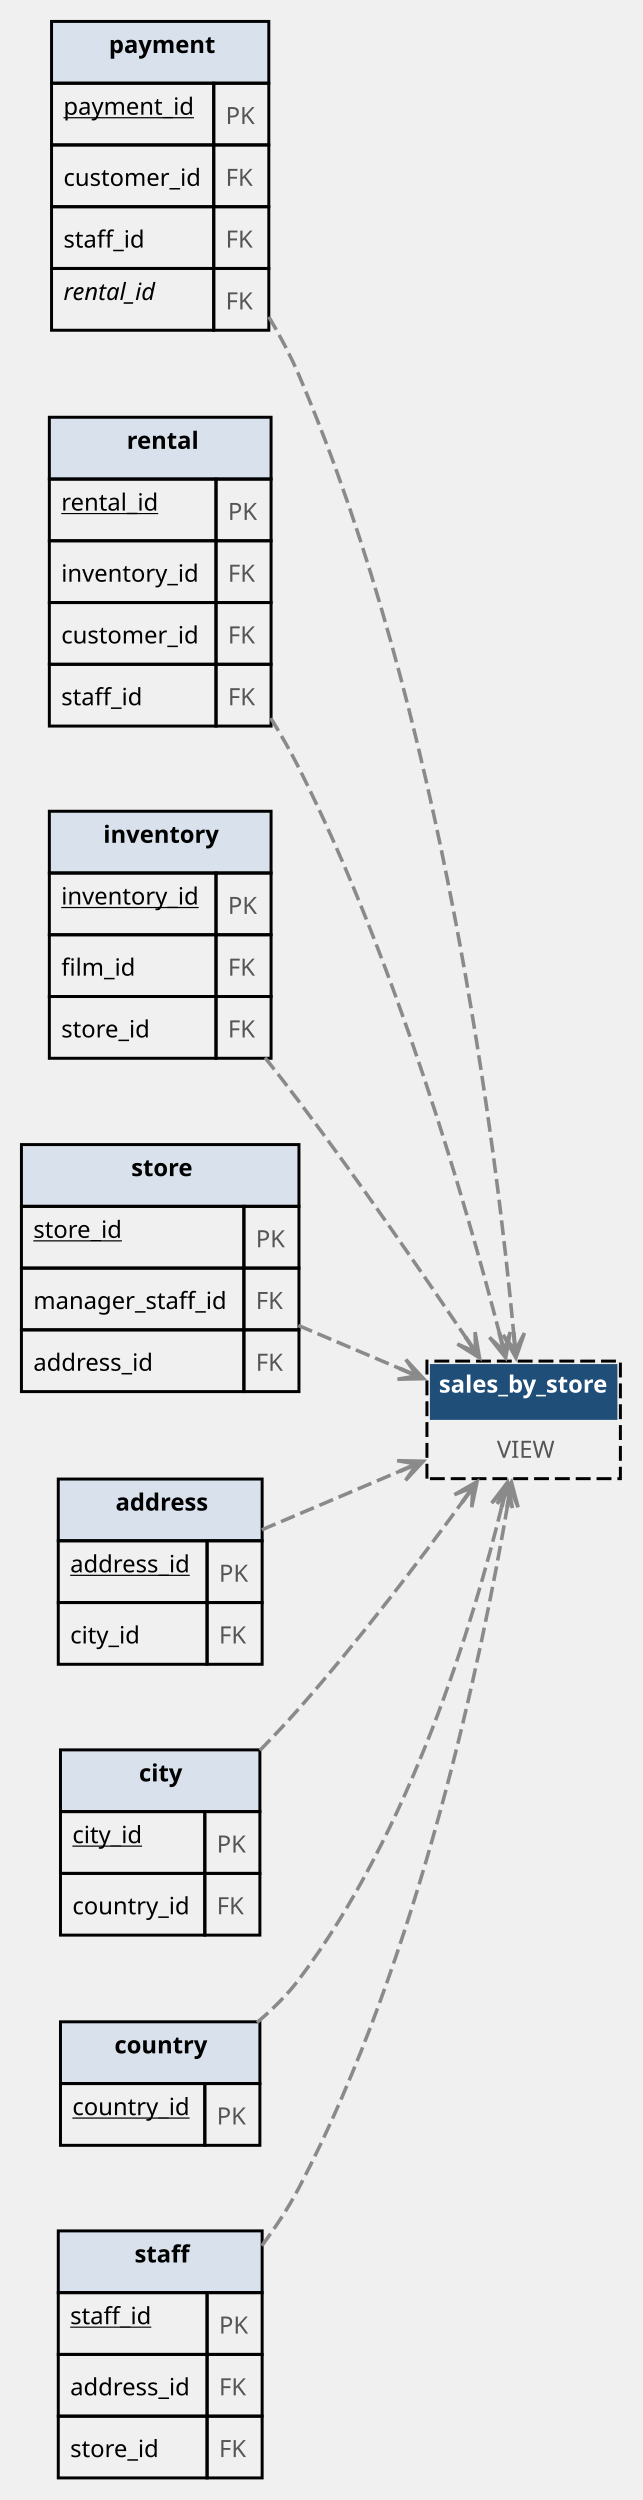
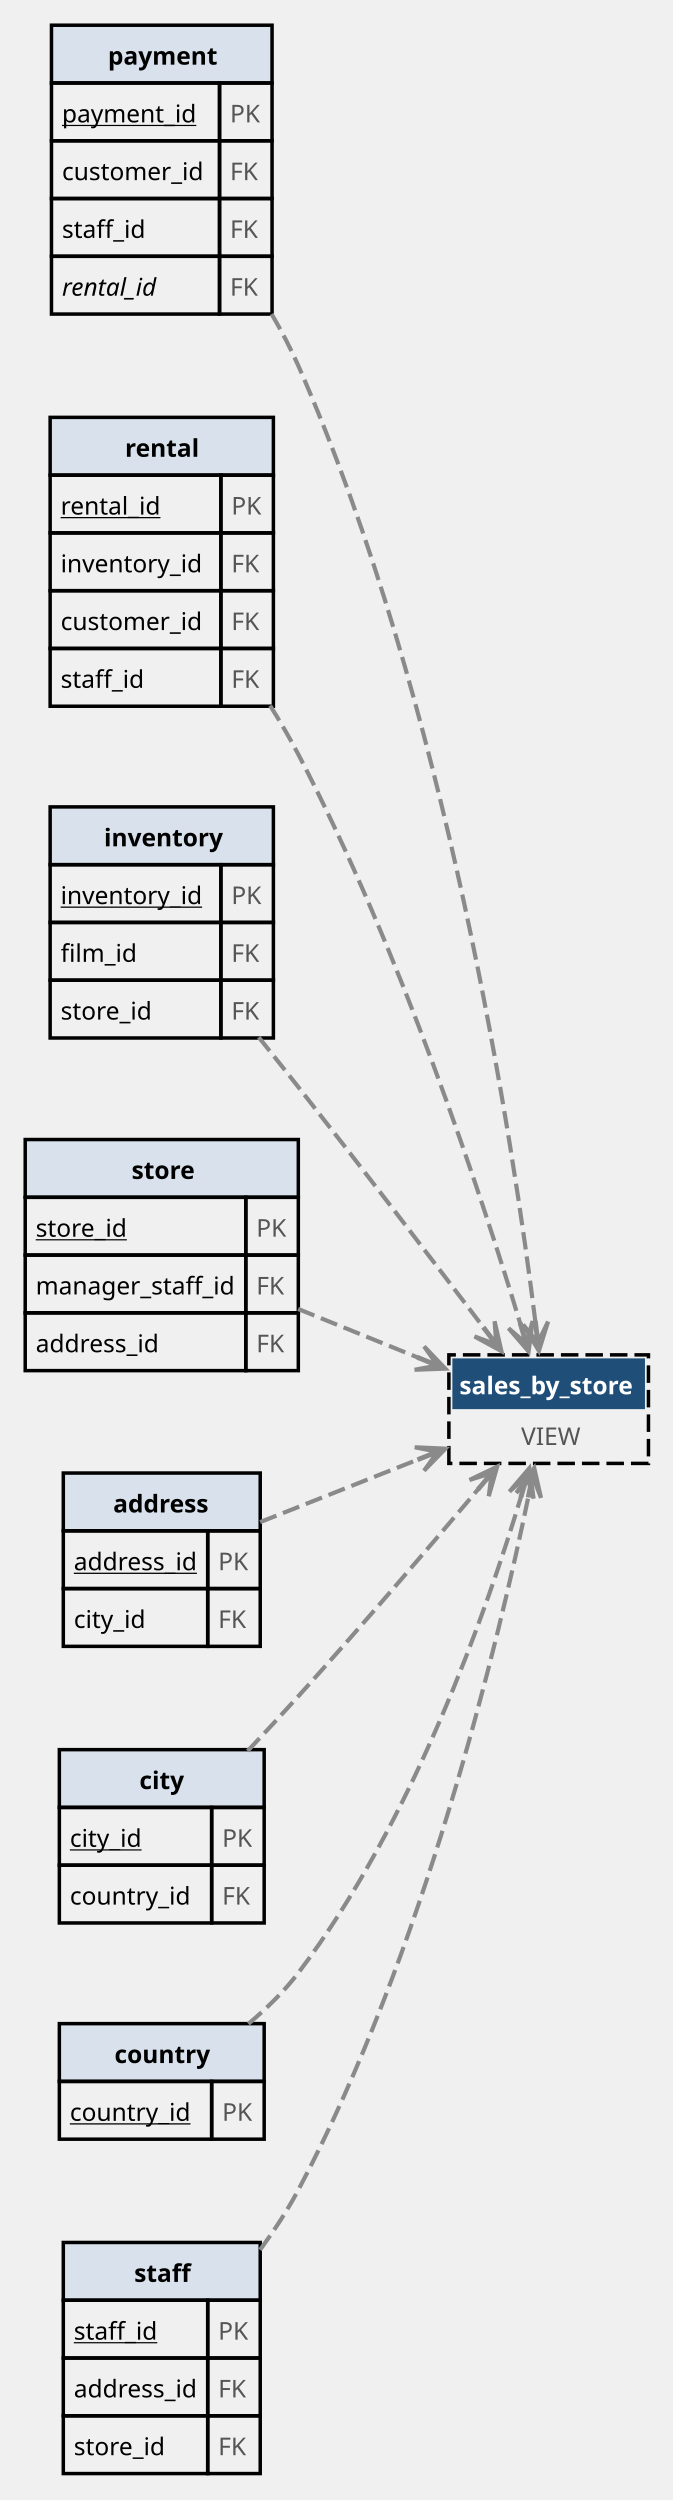
- <svg xmlns="http://www.w3.org/2000/svg" width="216pt" height="840pt" viewBox="0.00 0.00 216.00 840.00">
-   <g id="graph0" class="graph" transform="scale(1 1) rotate(0) translate(7.2 832.58)">
+ <svg xmlns="http://www.w3.org/2000/svg" width="192pt" height="714pt" viewBox="0.00 0.00 192.00 714.00">
+   <g id="graph0" class="graph" transform="scale(1 1) rotate(0) translate(7.2 706.45)">
    <g id="node1" class="node">
-       <polygon fill="none" stroke="#000000" stroke-dasharray="5,2" points="136.25,-335.75 136.25,-375.25 201.25,-375.25 201.25,-335.75 136.25,-335.75" />
-       <polygon fill="#1f4e79" stroke="none" stroke-dasharray="5,2" points="137.25,-355.5 137.25,-374.25 200.25,-374.25 200.25,-355.5 137.25,-355.5" />
-       <text xml:space="preserve" text-anchor="start" x="140.25" y="-364.65" font-family="Noto Sans KR" font-weight="bold" font-size="8.00" fill="#ffffff">sales_by_store</text>
-       <text xml:space="preserve" text-anchor="start" x="159.75" y="-342.75" font-family="Noto Sans KR" font-size="8.00" fill="#555555">VIEW</text>
+       <polygon fill="none" stroke="#000000" stroke-dasharray="5,2" points="121,-288.5 121,-319.5 178,-319.5 178,-288.5 121,-288.5" />
+       <polygon fill="#1f4e79" stroke="none" stroke-dasharray="5,2" points="122,-304 122,-318.5 177,-318.5 177,-304 122,-304" />
+       <text xml:space="preserve" text-anchor="start" x="124" y="-308.24" font-family="Noto Sans KR" font-weight="bold" font-size="7.00" fill="#ffffff">sales_by_store</text>
+       <text xml:space="preserve" text-anchor="start" x="141.62" y="-293.75" font-family="Noto Sans KR" font-size="7.00" fill="#555555">VIEW</text>
    </g>
    <g id="node2" class="node">
-       <polygon fill="#d9e2ec" stroke="none" points="10.12,-804.62 10.12,-825.38 83.12,-825.38 83.12,-804.62 10.12,-804.62" />
-       <polygon fill="none" stroke="#000000" points="10.12,-804.62 10.12,-825.38 83.12,-825.38 83.12,-804.62 10.12,-804.62" />
-       <text xml:space="preserve" text-anchor="start" x="29.38" y="-814.77" font-family="Noto Sans KR" font-weight="bold" font-size="8.00" fill="#000000">payment</text>
-       <polygon fill="none" stroke="#000000" points="10.12,-783.88 10.12,-804.62 64.62,-804.62 64.62,-783.88 10.12,-783.88" />
-       <text xml:space="preserve" text-anchor="start" x="14.12" y="-794.02" font-family="Noto Sans KR" text-decoration="underline" font-size="8.00">payment_id</text>
-       <polygon fill="none" stroke="#000000" points="64.62,-783.88 64.62,-804.62 83.12,-804.62 83.12,-783.88 64.62,-783.88" />
-       <text xml:space="preserve" text-anchor="start" x="68.62" y="-790.88" font-family="Noto Sans KR" font-size="8.00" fill="#555555">PK</text>
-       <polygon fill="none" stroke="#000000" points="10.12,-763.12 10.12,-783.88 64.62,-783.88 64.62,-763.12 10.12,-763.12" />
-       <text xml:space="preserve" text-anchor="start" x="14.12" y="-770.12" font-family="Noto Sans KR" font-size="8.00">customer_id</text>
-       <polygon fill="none" stroke="#000000" points="64.62,-763.12 64.62,-783.88 83.12,-783.88 83.12,-763.12 64.62,-763.12" />
-       <text xml:space="preserve" text-anchor="start" x="68.62" y="-770.12" font-family="Noto Sans KR" font-size="8.00" fill="#555555">FK</text>
-       <polygon fill="none" stroke="#000000" points="10.12,-742.38 10.12,-763.12 64.62,-763.12 64.62,-742.38 10.12,-742.38" />
-       <text xml:space="preserve" text-anchor="start" x="14.12" y="-749.38" font-family="Noto Sans KR" font-size="8.00">staff_id</text>
-       <polygon fill="none" stroke="#000000" points="64.62,-742.38 64.62,-763.12 83.12,-763.12 83.12,-742.38 64.62,-742.38" />
-       <text xml:space="preserve" text-anchor="start" x="68.62" y="-749.38" font-family="Noto Sans KR" font-size="8.00" fill="#555555">FK</text>
-       <polygon fill="none" stroke="#000000" points="10.12,-721.62 10.12,-742.38 64.62,-742.38 64.62,-721.62 10.12,-721.62" />
-       <text xml:space="preserve" text-anchor="start" x="14.12" y="-731.77" font-family="Noto Sans KR" font-style="italic" font-size="8.00">rental_id</text>
-       <polygon fill="none" stroke="#000000" points="64.62,-721.62 64.62,-742.38 83.12,-742.38 83.12,-721.62 64.62,-721.62" />
-       <text xml:space="preserve" text-anchor="start" x="68.62" y="-728.62" font-family="Noto Sans KR" font-size="8.00" fill="#555555">FK</text>
+       <polygon fill="#d9e2ec" stroke="none" points="7.5,-682.75 7.5,-699.25 70.5,-699.25 70.5,-682.75 7.5,-682.75" />
+       <polygon fill="none" stroke="#000000" points="7.5,-682.75 7.5,-699.25 70.5,-699.25 70.5,-682.75 7.5,-682.75" />
+       <text xml:space="preserve" text-anchor="start" x="23.62" y="-687.99" font-family="Noto Sans KR" font-weight="bold" font-size="7.00" fill="#000000">payment</text>
+       <polygon fill="none" stroke="#000000" points="7.5,-666.25 7.5,-682.75 55.5,-682.75 55.5,-666.25 7.5,-666.25" />
+       <text xml:space="preserve" text-anchor="start" x="10.5" y="-671.49" font-family="Noto Sans KR" text-decoration="underline" font-size="7.00">payment_id</text>
+       <polygon fill="none" stroke="#000000" points="55.5,-666.25 55.5,-682.75 70.5,-682.75 70.5,-666.25 55.5,-666.25" />
+       <text xml:space="preserve" text-anchor="start" x="58.5" y="-671.5" font-family="Noto Sans KR" font-size="7.00" fill="#555555">PK</text>
+       <polygon fill="none" stroke="#000000" points="7.5,-649.75 7.5,-666.25 55.5,-666.25 55.5,-649.75 7.5,-649.75" />
+       <text xml:space="preserve" text-anchor="start" x="10.5" y="-655" font-family="Noto Sans KR" font-size="7.00">customer_id</text>
+       <polygon fill="none" stroke="#000000" points="55.5,-649.75 55.5,-666.25 70.5,-666.25 70.5,-649.75 55.5,-649.75" />
+       <text xml:space="preserve" text-anchor="start" x="58.5" y="-655" font-family="Noto Sans KR" font-size="7.00" fill="#555555">FK</text>
+       <polygon fill="none" stroke="#000000" points="7.5,-633.25 7.5,-649.75 55.5,-649.75 55.5,-633.25 7.5,-633.25" />
+       <text xml:space="preserve" text-anchor="start" x="10.5" y="-638.5" font-family="Noto Sans KR" font-size="7.00">staff_id</text>
+       <polygon fill="none" stroke="#000000" points="55.5,-633.25 55.5,-649.75 70.5,-649.75 70.5,-633.25 55.5,-633.25" />
+       <text xml:space="preserve" text-anchor="start" x="58.5" y="-638.5" font-family="Noto Sans KR" font-size="7.00" fill="#555555">FK</text>
+       <polygon fill="none" stroke="#000000" points="7.5,-616.75 7.5,-633.25 55.5,-633.25 55.5,-616.75 7.5,-616.75" />
+       <text xml:space="preserve" text-anchor="start" x="10.5" y="-621.99" font-family="Noto Sans KR" font-style="italic" font-size="7.00">rental_id</text>
+       <polygon fill="none" stroke="#000000" points="55.5,-616.75 55.5,-633.25 70.5,-633.25 70.5,-616.75 55.5,-616.75" />
+       <text xml:space="preserve" text-anchor="start" x="58.5" y="-622" font-family="Noto Sans KR" font-size="7.00" fill="#555555">FK</text>
    </g>
    <g id="edge1" class="edge">
-       <path fill="none" stroke="#8a8a8a" stroke-width="1.2" stroke-dasharray="5,2" d="M83.12,-726.12C86.93,-719.73 90.43,-713.1 93.25,-706.5 141.66,-593.11 159.74,-445.26 165.46,-384" />
-       <polygon fill="#8a8a8a" stroke="#8a8a8a" stroke-width="1.2" points="166.14,-376.39 169.01,-384.68 166.02,-378.92 165.53,-384.36 165.43,-384.35 165.33,-384.35 165.82,-378.91 161.84,-384.03 166.14,-376.39" />
+       <path fill="none" stroke="#8a8a8a" stroke-width="1.2" stroke-dasharray="5,2" d="M70.37,-616.76C73.2,-611.93 75.82,-606.95 78,-602 120.32,-505.76 139.33,-380.38 145.78,-328.31" />
+       <polygon fill="#8a8a8a" stroke="#8a8a8a" stroke-width="1.2" points="146.71,-320.64 149.33,-329.01 146.5,-323.17 145.85,-328.59 145.75,-328.58 145.65,-328.57 146.3,-323.15 142.18,-328.15 146.71,-320.64" />
    </g>
    <g id="node3" class="node">
-       <polygon fill="#d9e2ec" stroke="none" points="9.38,-671.62 9.38,-692.38 83.88,-692.38 83.88,-671.62 9.38,-671.62" />
-       <polygon fill="none" stroke="#000000" points="9.38,-671.62 9.38,-692.38 83.88,-692.38 83.88,-671.62 9.38,-671.62" />
-       <text xml:space="preserve" text-anchor="start" x="35.38" y="-681.77" font-family="Noto Sans KR" font-weight="bold" font-size="8.00" fill="#000000">rental</text>
-       <polygon fill="none" stroke="#000000" points="9.38,-650.88 9.38,-671.62 65.38,-671.62 65.38,-650.88 9.38,-650.88" />
-       <text xml:space="preserve" text-anchor="start" x="13.38" y="-661.02" font-family="Noto Sans KR" text-decoration="underline" font-size="8.00">rental_id</text>
-       <polygon fill="none" stroke="#000000" points="65.38,-650.88 65.38,-671.62 83.88,-671.62 83.88,-650.88 65.38,-650.88" />
-       <text xml:space="preserve" text-anchor="start" x="69.38" y="-657.88" font-family="Noto Sans KR" font-size="8.00" fill="#555555">PK</text>
-       <polygon fill="none" stroke="#000000" points="9.38,-630.12 9.38,-650.88 65.38,-650.88 65.38,-630.12 9.38,-630.12" />
-       <text xml:space="preserve" text-anchor="start" x="13.38" y="-637.12" font-family="Noto Sans KR" font-size="8.00">inventory_id</text>
-       <polygon fill="none" stroke="#000000" points="65.38,-630.12 65.38,-650.88 83.88,-650.88 83.88,-630.12 65.38,-630.12" />
-       <text xml:space="preserve" text-anchor="start" x="69.38" y="-637.12" font-family="Noto Sans KR" font-size="8.00" fill="#555555">FK</text>
-       <polygon fill="none" stroke="#000000" points="9.38,-609.38 9.38,-630.12 65.38,-630.12 65.38,-609.38 9.38,-609.38" />
-       <text xml:space="preserve" text-anchor="start" x="13.38" y="-616.38" font-family="Noto Sans KR" font-size="8.00">customer_id</text>
-       <polygon fill="none" stroke="#000000" points="65.38,-609.38 65.38,-630.12 83.88,-630.12 83.88,-609.38 65.38,-609.38" />
-       <text xml:space="preserve" text-anchor="start" x="69.38" y="-616.38" font-family="Noto Sans KR" font-size="8.00" fill="#555555">FK</text>
-       <polygon fill="none" stroke="#000000" points="9.38,-588.62 9.38,-609.38 65.38,-609.38 65.38,-588.62 9.38,-588.62" />
-       <text xml:space="preserve" text-anchor="start" x="13.38" y="-595.62" font-family="Noto Sans KR" font-size="8.00">staff_id</text>
-       <polygon fill="none" stroke="#000000" points="65.38,-588.62 65.38,-609.38 83.88,-609.38 83.88,-588.62 65.38,-588.62" />
-       <text xml:space="preserve" text-anchor="start" x="69.38" y="-595.62" font-family="Noto Sans KR" font-size="8.00" fill="#555555">FK</text>
+       <polygon fill="#d9e2ec" stroke="none" points="7.12,-570.75 7.12,-587.25 70.88,-587.25 70.88,-570.75 7.12,-570.75" />
+       <polygon fill="none" stroke="#000000" points="7.12,-570.75 7.12,-587.25 70.88,-587.25 70.88,-570.75 7.12,-570.75" />
+       <text xml:space="preserve" text-anchor="start" x="28.5" y="-575.99" font-family="Noto Sans KR" font-weight="bold" font-size="7.00" fill="#000000">rental</text>
+       <polygon fill="none" stroke="#000000" points="7.12,-554.25 7.12,-570.75 55.88,-570.75 55.88,-554.25 7.12,-554.25" />
+       <text xml:space="preserve" text-anchor="start" x="10.12" y="-559.49" font-family="Noto Sans KR" text-decoration="underline" font-size="7.00">rental_id</text>
+       <polygon fill="none" stroke="#000000" points="55.88,-554.25 55.88,-570.75 70.88,-570.75 70.88,-554.25 55.88,-554.25" />
+       <text xml:space="preserve" text-anchor="start" x="58.88" y="-559.5" font-family="Noto Sans KR" font-size="7.00" fill="#555555">PK</text>
+       <polygon fill="none" stroke="#000000" points="7.12,-537.75 7.12,-554.25 55.88,-554.25 55.88,-537.75 7.12,-537.75" />
+       <text xml:space="preserve" text-anchor="start" x="10.12" y="-543" font-family="Noto Sans KR" font-size="7.00">inventory_id</text>
+       <polygon fill="none" stroke="#000000" points="55.88,-537.75 55.88,-554.25 70.88,-554.25 70.88,-537.75 55.88,-537.75" />
+       <text xml:space="preserve" text-anchor="start" x="58.88" y="-543" font-family="Noto Sans KR" font-size="7.00" fill="#555555">FK</text>
+       <polygon fill="none" stroke="#000000" points="7.12,-521.25 7.12,-537.75 55.88,-537.75 55.88,-521.25 7.12,-521.25" />
+       <text xml:space="preserve" text-anchor="start" x="10.12" y="-526.5" font-family="Noto Sans KR" font-size="7.00">customer_id</text>
+       <polygon fill="none" stroke="#000000" points="55.88,-521.25 55.88,-537.75 70.88,-537.75 70.88,-521.25 55.88,-521.25" />
+       <text xml:space="preserve" text-anchor="start" x="58.88" y="-526.5" font-family="Noto Sans KR" font-size="7.00" fill="#555555">FK</text>
+       <polygon fill="none" stroke="#000000" points="7.12,-504.75 7.12,-521.25 55.88,-521.25 55.88,-504.75 7.12,-504.75" />
+       <text xml:space="preserve" text-anchor="start" x="10.12" y="-510" font-family="Noto Sans KR" font-size="7.00">staff_id</text>
+       <polygon fill="none" stroke="#000000" points="55.88,-504.75 55.88,-521.25 70.88,-521.25 70.88,-504.75 55.88,-504.75" />
+       <text xml:space="preserve" text-anchor="start" x="58.88" y="-510" font-family="Noto Sans KR" font-size="7.00" fill="#555555">FK</text>
    </g>
    <g id="edge2" class="edge">
-       <path fill="none" stroke="#8a8a8a" stroke-width="1.2" stroke-dasharray="5,2" d="M83.77,-591.31C87.19,-585.77 90.43,-580.1 93.25,-574.5 125.99,-509.47 149.72,-426.72 160.78,-383.95" />
-       <polygon fill="#8a8a8a" stroke="#8a8a8a" stroke-width="1.2" points="162.71,-376.38 164.23,-385.02 162.18,-378.86 160.83,-384.16 160.74,-384.13 160.64,-384.11 161.99,-378.81 157.25,-383.24 162.71,-376.38" />
+       <path fill="none" stroke="#8a8a8a" stroke-width="1.2" stroke-dasharray="5,2" d="M69.95,-504.93C72.83,-500.33 75.58,-495.63 78,-491 107.26,-435.14 130.51,-364.34 141.53,-327.97" />
+       <polygon fill="#8a8a8a" stroke="#8a8a8a" stroke-width="1.2" points="143.77,-320.48 144.93,-329.17 143.14,-322.94 141.58,-328.17 141.48,-328.14 141.39,-328.11 142.95,-322.88 138.03,-327.11 143.77,-320.48" />
    </g>
    <g id="node4" class="node">
-       <polygon fill="#d9e2ec" stroke="none" points="9.38,-539.25 9.38,-560 83.88,-560 83.88,-539.25 9.38,-539.25" />
-       <polygon fill="none" stroke="#000000" points="9.38,-539.25 9.38,-560 83.88,-560 83.88,-539.25 9.38,-539.25" />
-       <text xml:space="preserve" text-anchor="start" x="27.5" y="-549.4" font-family="Noto Sans KR" font-weight="bold" font-size="8.00" fill="#000000">inventory</text>
-       <polygon fill="none" stroke="#000000" points="9.38,-518.5 9.38,-539.25 65.38,-539.25 65.38,-518.5 9.38,-518.5" />
-       <text xml:space="preserve" text-anchor="start" x="13.38" y="-528.65" font-family="Noto Sans KR" text-decoration="underline" font-size="8.00">inventory_id</text>
-       <polygon fill="none" stroke="#000000" points="65.38,-518.5 65.38,-539.25 83.88,-539.25 83.88,-518.5 65.38,-518.5" />
-       <text xml:space="preserve" text-anchor="start" x="69.38" y="-525.5" font-family="Noto Sans KR" font-size="8.00" fill="#555555">PK</text>
-       <polygon fill="none" stroke="#000000" points="9.38,-497.75 9.38,-518.5 65.38,-518.5 65.38,-497.75 9.38,-497.75" />
-       <text xml:space="preserve" text-anchor="start" x="13.38" y="-504.75" font-family="Noto Sans KR" font-size="8.00">film_id</text>
-       <polygon fill="none" stroke="#000000" points="65.38,-497.75 65.38,-518.5 83.88,-518.5 83.88,-497.75 65.38,-497.75" />
-       <text xml:space="preserve" text-anchor="start" x="69.38" y="-504.75" font-family="Noto Sans KR" font-size="8.00" fill="#555555">FK</text>
-       <polygon fill="none" stroke="#000000" points="9.38,-477 9.38,-497.75 65.38,-497.75 65.38,-477 9.38,-477" />
-       <text xml:space="preserve" text-anchor="start" x="13.38" y="-484" font-family="Noto Sans KR" font-size="8.00">store_id</text>
-       <polygon fill="none" stroke="#000000" points="65.38,-477 65.38,-497.75 83.88,-497.75 83.88,-477 65.38,-477" />
-       <text xml:space="preserve" text-anchor="start" x="69.38" y="-484" font-family="Noto Sans KR" font-size="8.00" fill="#555555">FK</text>
+       <polygon fill="#d9e2ec" stroke="none" points="7.12,-459.5 7.12,-476 70.88,-476 70.88,-459.5 7.12,-459.5" />
+       <polygon fill="none" stroke="#000000" points="7.12,-459.5 7.12,-476 70.88,-476 70.88,-459.5 7.12,-459.5" />
+       <text xml:space="preserve" text-anchor="start" x="22.5" y="-464.74" font-family="Noto Sans KR" font-weight="bold" font-size="7.00" fill="#000000">inventory</text>
+       <polygon fill="none" stroke="#000000" points="7.12,-443 7.12,-459.5 55.88,-459.5 55.88,-443 7.12,-443" />
+       <text xml:space="preserve" text-anchor="start" x="10.12" y="-448.24" font-family="Noto Sans KR" text-decoration="underline" font-size="7.00">inventory_id</text>
+       <polygon fill="none" stroke="#000000" points="55.88,-443 55.88,-459.5 70.88,-459.5 70.88,-443 55.88,-443" />
+       <text xml:space="preserve" text-anchor="start" x="58.88" y="-448.25" font-family="Noto Sans KR" font-size="7.00" fill="#555555">PK</text>
+       <polygon fill="none" stroke="#000000" points="7.12,-426.5 7.12,-443 55.88,-443 55.88,-426.5 7.12,-426.5" />
+       <text xml:space="preserve" text-anchor="start" x="10.12" y="-431.75" font-family="Noto Sans KR" font-size="7.00">film_id</text>
+       <polygon fill="none" stroke="#000000" points="55.88,-426.5 55.88,-443 70.88,-443 70.88,-426.5 55.88,-426.5" />
+       <text xml:space="preserve" text-anchor="start" x="58.88" y="-431.75" font-family="Noto Sans KR" font-size="7.00" fill="#555555">FK</text>
+       <polygon fill="none" stroke="#000000" points="7.12,-410 7.12,-426.5 55.88,-426.5 55.88,-410 7.12,-410" />
+       <text xml:space="preserve" text-anchor="start" x="10.12" y="-415.25" font-family="Noto Sans KR" font-size="7.00">store_id</text>
+       <polygon fill="none" stroke="#000000" points="55.88,-410 55.88,-426.5 70.88,-426.5 70.88,-410 55.88,-410" />
+       <text xml:space="preserve" text-anchor="start" x="58.88" y="-415.25" font-family="Noto Sans KR" font-size="7.00" fill="#555555">FK</text>
    </g>
    <g id="edge3" class="edge">
-       <path fill="none" stroke="#8a8a8a" stroke-width="1.2" stroke-dasharray="5,2" d="M81.86,-477.19C85.76,-472.28 89.63,-467.31 93.25,-462.5 113.27,-435.94 134.86,-404.61 149.61,-382.75" />
-       <polygon fill="#8a8a8a" stroke="#8a8a8a" stroke-width="1.2" points="153.91,-376.36 152.43,-385 152.57,-378.52 149.53,-383.05 149.44,-383 149.36,-382.94 152.41,-378.41 146.46,-380.99 153.91,-376.36" />
+       <path fill="none" stroke="#8a8a8a" stroke-width="1.2" stroke-dasharray="5,2" d="M66.69,-410.22C70.5,-405.46 74.37,-400.62 78,-396 96.41,-372.62 117.07,-345.55 131.24,-326.86" />
+       <polygon fill="#8a8a8a" stroke="#8a8a8a" stroke-width="1.2" points="136.01,-320.56 134.05,-329.11 134.56,-322.65 131.26,-327 131.18,-326.94 131.1,-326.88 134.4,-322.52 128.31,-324.77 136.01,-320.56" />
    </g>
    <g id="node5" class="node">
-       <polygon fill="#d9e2ec" stroke="none" points="0,-427.25 0,-448 93.25,-448 93.25,-427.25 0,-427.25" />
-       <polygon fill="none" stroke="#000000" points="0,-427.25 0,-448 93.25,-448 93.25,-427.25 0,-427.25" />
-       <text xml:space="preserve" text-anchor="start" x="36.88" y="-437.4" font-family="Noto Sans KR" font-weight="bold" font-size="8.00" fill="#000000">store</text>
-       <polygon fill="none" stroke="#000000" points="0,-406.5 0,-427.25 74.75,-427.25 74.75,-406.5 0,-406.5" />
-       <text xml:space="preserve" text-anchor="start" x="4" y="-416.65" font-family="Noto Sans KR" text-decoration="underline" font-size="8.00">store_id</text>
-       <polygon fill="none" stroke="#000000" points="74.75,-406.5 74.75,-427.25 93.25,-427.25 93.25,-406.5 74.75,-406.5" />
-       <text xml:space="preserve" text-anchor="start" x="78.75" y="-413.5" font-family="Noto Sans KR" font-size="8.00" fill="#555555">PK</text>
-       <polygon fill="none" stroke="#000000" points="0,-385.75 0,-406.5 74.75,-406.5 74.75,-385.75 0,-385.75" />
-       <text xml:space="preserve" text-anchor="start" x="4" y="-392.75" font-family="Noto Sans KR" font-size="8.00">manager_staff_id</text>
-       <polygon fill="none" stroke="#000000" points="74.75,-385.75 74.75,-406.5 93.25,-406.5 93.25,-385.75 74.75,-385.75" />
-       <text xml:space="preserve" text-anchor="start" x="78.75" y="-392.75" font-family="Noto Sans KR" font-size="8.00" fill="#555555">FK</text>
-       <polygon fill="none" stroke="#000000" points="0,-365 0,-385.75 74.75,-385.75 74.75,-365 0,-365" />
-       <text xml:space="preserve" text-anchor="start" x="4" y="-372" font-family="Noto Sans KR" font-size="8.00">address_id</text>
-       <polygon fill="none" stroke="#000000" points="74.75,-365 74.75,-385.75 93.25,-385.75 93.25,-365 74.75,-365" />
-       <text xml:space="preserve" text-anchor="start" x="78.75" y="-372" font-family="Noto Sans KR" font-size="8.00" fill="#555555">FK</text>
+       <polygon fill="#d9e2ec" stroke="none" points="0,-364.5 0,-381 78,-381 78,-364.5 0,-364.5" />
+       <polygon fill="none" stroke="#000000" points="0,-364.5 0,-381 78,-381 78,-364.5 0,-364.5" />
+       <text xml:space="preserve" text-anchor="start" x="30.38" y="-369.74" font-family="Noto Sans KR" font-weight="bold" font-size="7.00" fill="#000000">store</text>
+       <polygon fill="none" stroke="#000000" points="0,-348 0,-364.5 63,-364.5 63,-348 0,-348" />
+       <text xml:space="preserve" text-anchor="start" x="3" y="-353.24" font-family="Noto Sans KR" text-decoration="underline" font-size="7.00">store_id</text>
+       <polygon fill="none" stroke="#000000" points="63,-348 63,-364.5 78,-364.5 78,-348 63,-348" />
+       <text xml:space="preserve" text-anchor="start" x="66" y="-353.25" font-family="Noto Sans KR" font-size="7.00" fill="#555555">PK</text>
+       <polygon fill="none" stroke="#000000" points="0,-331.5 0,-348 63,-348 63,-331.5 0,-331.5" />
+       <text xml:space="preserve" text-anchor="start" x="3" y="-336.75" font-family="Noto Sans KR" font-size="7.00">manager_staff_id</text>
+       <polygon fill="none" stroke="#000000" points="63,-331.5 63,-348 78,-348 78,-331.5 63,-331.5" />
+       <text xml:space="preserve" text-anchor="start" x="66" y="-336.75" font-family="Noto Sans KR" font-size="7.00" fill="#555555">FK</text>
+       <polygon fill="none" stroke="#000000" points="0,-315 0,-331.5 63,-331.5 63,-315 0,-315" />
+       <text xml:space="preserve" text-anchor="start" x="3" y="-320.25" font-family="Noto Sans KR" font-size="7.00">address_id</text>
+       <polygon fill="none" stroke="#000000" points="63,-315 63,-331.5 78,-331.5 78,-315 63,-315" />
+       <text xml:space="preserve" text-anchor="start" x="66" y="-320.25" font-family="Noto Sans KR" font-size="7.00" fill="#555555">FK</text>
    </g>
    <g id="edge4" class="edge">
-       <path fill="none" stroke="#8a8a8a" stroke-width="1.2" stroke-dasharray="5,2" d="M93.04,-387.22C104.47,-382.37 116.65,-377.19 127.79,-372.47" />
-       <polygon fill="#8a8a8a" stroke="#8a8a8a" stroke-width="1.2" points="135.12,-369.35 129.16,-375.79 132.82,-370.44 127.79,-372.57 127.76,-372.48 127.72,-372.39 132.74,-370.25 126.35,-369.17 135.12,-369.35" />
+       <path fill="none" stroke="#8a8a8a" stroke-width="1.2" stroke-dasharray="5,2" d="M77.95,-332.61C89.23,-328.04 101.55,-323.04 112.69,-318.52" />
+       <polygon fill="#8a8a8a" stroke="#8a8a8a" stroke-width="1.2" points="119.98,-315.57 113.92,-321.91 117.67,-316.61 112.6,-318.66 112.57,-318.57 112.53,-318.48 117.59,-316.43 111.21,-315.24 119.98,-315.57" />
    </g>
    <g id="node6" class="node">
-       <polygon fill="#d9e2ec" stroke="none" points="12.38,-314.88 12.38,-335.62 80.88,-335.62 80.88,-314.88 12.38,-314.88" />
-       <polygon fill="none" stroke="#000000" points="12.38,-314.88 12.38,-335.62 80.88,-335.62 80.88,-314.88 12.38,-314.88" />
-       <text xml:space="preserve" text-anchor="start" x="31.62" y="-325.02" font-family="Noto Sans KR" font-weight="bold" font-size="8.00" fill="#000000">address</text>
-       <polygon fill="none" stroke="#000000" points="12.38,-294.12 12.38,-314.88 62.38,-314.88 62.38,-294.12 12.38,-294.12" />
-       <text xml:space="preserve" text-anchor="start" x="16.38" y="-304.27" font-family="Noto Sans KR" text-decoration="underline" font-size="8.00">address_id</text>
-       <polygon fill="none" stroke="#000000" points="62.38,-294.12 62.38,-314.88 80.88,-314.88 80.88,-294.12 62.38,-294.12" />
-       <text xml:space="preserve" text-anchor="start" x="66.38" y="-301.12" font-family="Noto Sans KR" font-size="8.00" fill="#555555">PK</text>
-       <polygon fill="none" stroke="#000000" points="12.38,-273.38 12.38,-294.12 62.38,-294.12 62.38,-273.38 12.38,-273.38" />
-       <text xml:space="preserve" text-anchor="start" x="16.38" y="-280.38" font-family="Noto Sans KR" font-size="8.00">city_id</text>
-       <polygon fill="none" stroke="#000000" points="62.38,-273.38 62.38,-294.12 80.88,-294.12 80.88,-273.38 62.38,-273.38" />
-       <text xml:space="preserve" text-anchor="start" x="66.38" y="-280.38" font-family="Noto Sans KR" font-size="8.00" fill="#555555">FK</text>
+       <polygon fill="#d9e2ec" stroke="none" points="10.88,-269.25 10.88,-285.75 67.12,-285.75 67.12,-269.25 10.88,-269.25" />
+       <polygon fill="none" stroke="#000000" points="10.88,-269.25 10.88,-285.75 67.12,-285.75 67.12,-269.25 10.88,-269.25" />
+       <text xml:space="preserve" text-anchor="start" x="25.12" y="-274.49" font-family="Noto Sans KR" font-weight="bold" font-size="7.00" fill="#000000">address</text>
+       <polygon fill="none" stroke="#000000" points="10.88,-252.75 10.88,-269.25 52.12,-269.25 52.12,-252.75 10.88,-252.75" />
+       <text xml:space="preserve" text-anchor="start" x="13.88" y="-257.99" font-family="Noto Sans KR" text-decoration="underline" font-size="7.00">address_id</text>
+       <polygon fill="none" stroke="#000000" points="52.12,-252.75 52.12,-269.25 67.12,-269.25 67.12,-252.75 52.12,-252.75" />
+       <text xml:space="preserve" text-anchor="start" x="55.12" y="-258" font-family="Noto Sans KR" font-size="7.00" fill="#555555">PK</text>
+       <polygon fill="none" stroke="#000000" points="10.88,-236.25 10.88,-252.75 52.12,-252.75 52.12,-236.25 10.88,-236.25" />
+       <text xml:space="preserve" text-anchor="start" x="13.88" y="-241.5" font-family="Noto Sans KR" font-size="7.00">city_id</text>
+       <polygon fill="none" stroke="#000000" points="52.12,-236.25 52.12,-252.75 67.12,-252.75 67.12,-236.25 52.12,-236.25" />
+       <text xml:space="preserve" text-anchor="start" x="55.12" y="-241.5" font-family="Noto Sans KR" font-size="7.00" fill="#555555">FK</text>
    </g>
    <g id="edge5" class="edge">
-       <path fill="none" stroke="#8a8a8a" stroke-width="1.2" stroke-dasharray="5,2" d="M80.77,-318.57C95.28,-324.73 112.44,-332.02 127.66,-338.48" />
-       <polygon fill="#8a8a8a" stroke="#8a8a8a" stroke-width="1.2" points="135.02,-341.61 126.25,-341.79 132.65,-340.71 127.62,-338.57 127.66,-338.48 127.7,-338.39 132.73,-340.52 129.07,-335.17 135.02,-341.61" />
+       <path fill="none" stroke="#8a8a8a" stroke-width="1.2" stroke-dasharray="5,2" d="M67.1,-271.74C80.95,-277.23 97.99,-283.98 112.88,-289.89" />
+       <polygon fill="#8a8a8a" stroke="#8a8a8a" stroke-width="1.2" points="120.01,-292.71 111.25,-293.11 117.61,-291.87 112.54,-289.85 112.57,-289.76 112.61,-289.67 117.69,-291.68 113.9,-286.42 120.01,-292.71" />
    </g>
    <g id="node7" class="node">
-       <polygon fill="#d9e2ec" stroke="none" points="13.12,-223.88 13.12,-244.62 80.12,-244.62 80.12,-223.88 13.12,-223.88" />
-       <polygon fill="none" stroke="#000000" points="13.12,-223.88 13.12,-244.62 80.12,-244.62 80.12,-223.88 13.12,-223.88" />
-       <text xml:space="preserve" text-anchor="start" x="39.5" y="-234.03" font-family="Noto Sans KR" font-weight="bold" font-size="8.00" fill="#000000">city</text>
-       <polygon fill="none" stroke="#000000" points="13.12,-203.12 13.12,-223.88 61.62,-223.88 61.62,-203.12 13.12,-203.12" />
-       <text xml:space="preserve" text-anchor="start" x="17.12" y="-213.28" font-family="Noto Sans KR" text-decoration="underline" font-size="8.00">city_id</text>
-       <polygon fill="none" stroke="#000000" points="61.62,-203.12 61.62,-223.88 80.12,-223.88 80.12,-203.12 61.62,-203.12" />
-       <text xml:space="preserve" text-anchor="start" x="65.62" y="-210.12" font-family="Noto Sans KR" font-size="8.00" fill="#555555">PK</text>
-       <polygon fill="none" stroke="#000000" points="13.12,-182.38 13.12,-203.12 61.62,-203.12 61.62,-182.38 13.12,-182.38" />
-       <text xml:space="preserve" text-anchor="start" x="17.12" y="-189.38" font-family="Noto Sans KR" font-size="8.00">country_id</text>
-       <polygon fill="none" stroke="#000000" points="61.62,-182.38 61.62,-203.12 80.12,-203.12 80.12,-182.38 61.62,-182.38" />
-       <text xml:space="preserve" text-anchor="start" x="65.62" y="-189.38" font-family="Noto Sans KR" font-size="8.00" fill="#555555">FK</text>
+       <polygon fill="#d9e2ec" stroke="none" points="9.75,-190.25 9.75,-206.75 68.25,-206.75 68.25,-190.25 9.75,-190.25" />
+       <polygon fill="none" stroke="#000000" points="9.75,-190.25 9.75,-206.75 68.25,-206.75 68.25,-190.25 9.75,-190.25" />
+       <text xml:space="preserve" text-anchor="start" x="32.62" y="-195.49" font-family="Noto Sans KR" font-weight="bold" font-size="7.00" fill="#000000">city</text>
+       <polygon fill="none" stroke="#000000" points="9.75,-173.75 9.75,-190.25 53.25,-190.25 53.25,-173.75 9.75,-173.75" />
+       <text xml:space="preserve" text-anchor="start" x="12.75" y="-178.99" font-family="Noto Sans KR" text-decoration="underline" font-size="7.00">city_id</text>
+       <polygon fill="none" stroke="#000000" points="53.25,-173.75 53.25,-190.25 68.25,-190.25 68.25,-173.75 53.25,-173.75" />
+       <text xml:space="preserve" text-anchor="start" x="56.25" y="-179" font-family="Noto Sans KR" font-size="7.00" fill="#555555">PK</text>
+       <polygon fill="none" stroke="#000000" points="9.75,-157.25 9.75,-173.75 53.25,-173.75 53.25,-157.25 9.75,-157.25" />
+       <text xml:space="preserve" text-anchor="start" x="12.75" y="-162.5" font-family="Noto Sans KR" font-size="7.00">country_id</text>
+       <polygon fill="none" stroke="#000000" points="53.25,-157.25 53.25,-173.75 68.25,-173.75 68.25,-157.25 53.25,-157.25" />
+       <text xml:space="preserve" text-anchor="start" x="56.25" y="-162.5" font-family="Noto Sans KR" font-size="7.00" fill="#555555">FK</text>
    </g>
    <g id="edge6" class="edge">
-       <path fill="none" stroke="#8a8a8a" stroke-width="1.2" stroke-dasharray="5,2" d="M80.1,-244.43C84.62,-249.05 89.12,-253.83 93.25,-258.5 113.23,-281.12 133.99,-308.52 148.5,-328.42" />
-       <polygon fill="#8a8a8a" stroke="#8a8a8a" stroke-width="1.2" points="153.08,-334.74 145.47,-330.37 151.51,-332.74 148.31,-328.32 148.39,-328.26 148.47,-328.2 151.67,-332.63 151.3,-326.15 153.08,-334.74" />
+       <path fill="none" stroke="#8a8a8a" stroke-width="1.2" stroke-dasharray="5,2" d="M63.51,-206.36C68.35,-211.48 73.38,-216.88 78,-222 95.9,-241.81 115.67,-264.92 129.71,-281.54" />
+       <polygon fill="#8a8a8a" stroke="#8a8a8a" stroke-width="1.2" points="134.79,-287.57 126.88,-283.77 133.08,-285.7 129.56,-281.52 129.63,-281.45 129.71,-281.39 133.23,-285.57 132.39,-279.13 134.79,-287.57" />
    </g>
    <g id="node8" class="node">
-       <polygon fill="#d9e2ec" stroke="none" points="13.12,-132.5 13.12,-153.25 80.12,-153.25 80.12,-132.5 13.12,-132.5" />
-       <polygon fill="none" stroke="#000000" points="13.12,-132.5 13.12,-153.25 80.12,-153.25 80.12,-132.5 13.12,-132.5" />
-       <text xml:space="preserve" text-anchor="start" x="31.25" y="-142.65" font-family="Noto Sans KR" font-weight="bold" font-size="8.00" fill="#000000">country</text>
-       <polygon fill="none" stroke="#000000" points="13.12,-111.75 13.12,-132.5 61.62,-132.5 61.62,-111.75 13.12,-111.75" />
-       <text xml:space="preserve" text-anchor="start" x="17.12" y="-121.9" font-family="Noto Sans KR" text-decoration="underline" font-size="8.00">country_id</text>
-       <polygon fill="none" stroke="#000000" points="61.62,-111.75 61.62,-132.5 80.12,-132.5 80.12,-111.75 61.62,-111.75" />
-       <text xml:space="preserve" text-anchor="start" x="65.62" y="-118.75" font-family="Noto Sans KR" font-size="8.00" fill="#555555">PK</text>
+       <polygon fill="#d9e2ec" stroke="none" points="9.75,-112 9.75,-128.5 68.25,-128.5 68.25,-112 9.75,-112" />
+       <polygon fill="none" stroke="#000000" points="9.75,-112 9.75,-128.5 68.25,-128.5 68.25,-112 9.75,-112" />
+       <text xml:space="preserve" text-anchor="start" x="25.5" y="-117.24" font-family="Noto Sans KR" font-weight="bold" font-size="7.00" fill="#000000">country</text>
+       <polygon fill="none" stroke="#000000" points="9.75,-95.5 9.75,-112 53.25,-112 53.25,-95.5 9.75,-95.5" />
+       <text xml:space="preserve" text-anchor="start" x="12.75" y="-100.74" font-family="Noto Sans KR" text-decoration="underline" font-size="7.00">country_id</text>
+       <polygon fill="none" stroke="#000000" points="53.25,-95.5 53.25,-112 68.25,-112 68.25,-95.5 53.25,-95.5" />
+       <text xml:space="preserve" text-anchor="start" x="56.25" y="-100.75" font-family="Noto Sans KR" font-size="7.00" fill="#555555">PK</text>
    </g>
    <g id="edge7" class="edge">
-       <path fill="none" stroke="#8a8a8a" stroke-width="1.2" stroke-dasharray="5,2" d="M79.15,-153.03C84.32,-157.37 89.28,-162.24 93.25,-167.5 130.76,-217.17 152.05,-288.21 161.59,-327.2" />
-       <polygon fill="#8a8a8a" stroke="#8a8a8a" stroke-width="1.2" points="163.32,-334.51 157.98,-327.55 162.64,-332.06 161.38,-326.74 161.48,-326.72 161.58,-326.7 162.84,-332.01 164.98,-325.89 163.32,-334.51" />
+       <path fill="none" stroke="#8a8a8a" stroke-width="1.2" stroke-dasharray="5,2" d="M63.74,-128.45C68.89,-132.77 73.98,-137.71 78,-143 110.59,-185.9 131.76,-246.22 141.76,-279.51" />
+       <polygon fill="#8a8a8a" stroke="#8a8a8a" stroke-width="1.2" points="143.99,-287.14 138.29,-280.46 143.18,-284.73 141.65,-279.48 141.75,-279.46 141.84,-279.43 143.37,-284.67 145.2,-278.45 143.99,-287.14" />
    </g>
    <g id="node9" class="node">
-       <polygon fill="#d9e2ec" stroke="none" points="12.38,-62.25 12.38,-83 80.88,-83 80.88,-62.25 12.38,-62.25" />
-       <polygon fill="none" stroke="#000000" points="12.38,-62.25 12.38,-83 80.88,-83 80.88,-62.25 12.38,-62.25" />
-       <text xml:space="preserve" text-anchor="start" x="38" y="-72.4" font-family="Noto Sans KR" font-weight="bold" font-size="8.00" fill="#000000">staff</text>
-       <polygon fill="none" stroke="#000000" points="12.38,-41.5 12.38,-62.25 62.38,-62.25 62.38,-41.5 12.38,-41.5" />
-       <text xml:space="preserve" text-anchor="start" x="16.38" y="-51.65" font-family="Noto Sans KR" text-decoration="underline" font-size="8.00">staff_id</text>
-       <polygon fill="none" stroke="#000000" points="62.38,-41.5 62.38,-62.25 80.88,-62.25 80.88,-41.5 62.38,-41.5" />
-       <text xml:space="preserve" text-anchor="start" x="66.38" y="-48.5" font-family="Noto Sans KR" font-size="8.00" fill="#555555">PK</text>
-       <polygon fill="none" stroke="#000000" points="12.38,-20.75 12.38,-41.5 62.38,-41.5 62.38,-20.75 12.38,-20.75" />
-       <text xml:space="preserve" text-anchor="start" x="16.38" y="-27.75" font-family="Noto Sans KR" font-size="8.00">address_id</text>
-       <polygon fill="none" stroke="#000000" points="62.38,-20.75 62.38,-41.5 80.88,-41.5 80.88,-20.75 62.38,-20.75" />
-       <text xml:space="preserve" text-anchor="start" x="66.38" y="-27.75" font-family="Noto Sans KR" font-size="8.00" fill="#555555">FK</text>
-       <polygon fill="none" stroke="#000000" points="12.38,0 12.38,-20.75 62.38,-20.75 62.38,0 12.38,0" />
-       <text xml:space="preserve" text-anchor="start" x="16.38" y="-7" font-family="Noto Sans KR" font-size="8.00">store_id</text>
-       <polygon fill="none" stroke="#000000" points="62.38,0 62.38,-20.75 80.88,-20.75 80.88,0 62.38,0" />
-       <text xml:space="preserve" text-anchor="start" x="66.38" y="-7" font-family="Noto Sans KR" font-size="8.00" fill="#555555">FK</text>
+       <polygon fill="#d9e2ec" stroke="none" points="10.88,-49.5 10.88,-66 67.12,-66 67.12,-49.5 10.88,-49.5" />
+       <polygon fill="none" stroke="#000000" points="10.88,-49.5 10.88,-66 67.12,-66 67.12,-49.5 10.88,-49.5" />
+       <text xml:space="preserve" text-anchor="start" x="31.12" y="-54.74" font-family="Noto Sans KR" font-weight="bold" font-size="7.00" fill="#000000">staff</text>
+       <polygon fill="none" stroke="#000000" points="10.88,-33 10.88,-49.5 52.12,-49.5 52.12,-33 10.88,-33" />
+       <text xml:space="preserve" text-anchor="start" x="13.88" y="-38.24" font-family="Noto Sans KR" text-decoration="underline" font-size="7.00">staff_id</text>
+       <polygon fill="none" stroke="#000000" points="52.12,-33 52.12,-49.5 67.12,-49.5 67.12,-33 52.12,-33" />
+       <text xml:space="preserve" text-anchor="start" x="55.12" y="-38.25" font-family="Noto Sans KR" font-size="7.00" fill="#555555">PK</text>
+       <polygon fill="none" stroke="#000000" points="10.88,-16.5 10.88,-33 52.12,-33 52.12,-16.5 10.88,-16.5" />
+       <text xml:space="preserve" text-anchor="start" x="13.88" y="-21.75" font-family="Noto Sans KR" font-size="7.00">address_id</text>
+       <polygon fill="none" stroke="#000000" points="52.12,-16.5 52.12,-33 67.12,-33 67.12,-16.5 52.12,-16.5" />
+       <text xml:space="preserve" text-anchor="start" x="55.12" y="-21.75" font-family="Noto Sans KR" font-size="7.00" fill="#555555">FK</text>
+       <polygon fill="none" stroke="#000000" points="10.88,0 10.88,-16.5 52.12,-16.5 52.12,0 10.88,0" />
+       <text xml:space="preserve" text-anchor="start" x="13.88" y="-5.25" font-family="Noto Sans KR" font-size="7.00">store_id</text>
+       <polygon fill="none" stroke="#000000" points="52.12,0 52.12,-16.5 67.12,-16.5 67.12,0 52.12,0" />
+       <text xml:space="preserve" text-anchor="start" x="55.12" y="-5.25" font-family="Noto Sans KR" font-size="7.00" fill="#555555">FK</text>
    </g>
    <g id="edge8" class="edge">
-       <path fill="none" stroke="#8a8a8a" stroke-width="1.2" stroke-dasharray="5,2" d="M80.77,-77.99C85.4,-84.22 89.76,-90.83 93.25,-97.5 133.9,-175.13 155.02,-277.86 163.38,-326.97" />
-       <polygon fill="#8a8a8a" stroke="#8a8a8a" stroke-width="1.2" points="164.64,-334.61 159.78,-327.31 164.13,-332.13 163.24,-326.74 163.33,-326.72 163.43,-326.7 164.32,-332.09 166.89,-326.13 164.64,-334.61" />
+       <path fill="none" stroke="#8a8a8a" stroke-width="1.2" stroke-dasharray="5,2" d="M67.07,-63.89C71.09,-69.36 74.91,-75.18 78,-81 113.77,-148.4 135.02,-237.02 143.79,-279.38" />
+       <polygon fill="#8a8a8a" stroke="#8a8a8a" stroke-width="1.2" points="145.37,-287.21 140.25,-280.08 144.77,-284.74 143.68,-279.39 143.78,-279.37 143.88,-279.35 144.96,-284.7 147.31,-278.66 145.37,-287.21" />
    </g>
  </g>
</svg>
